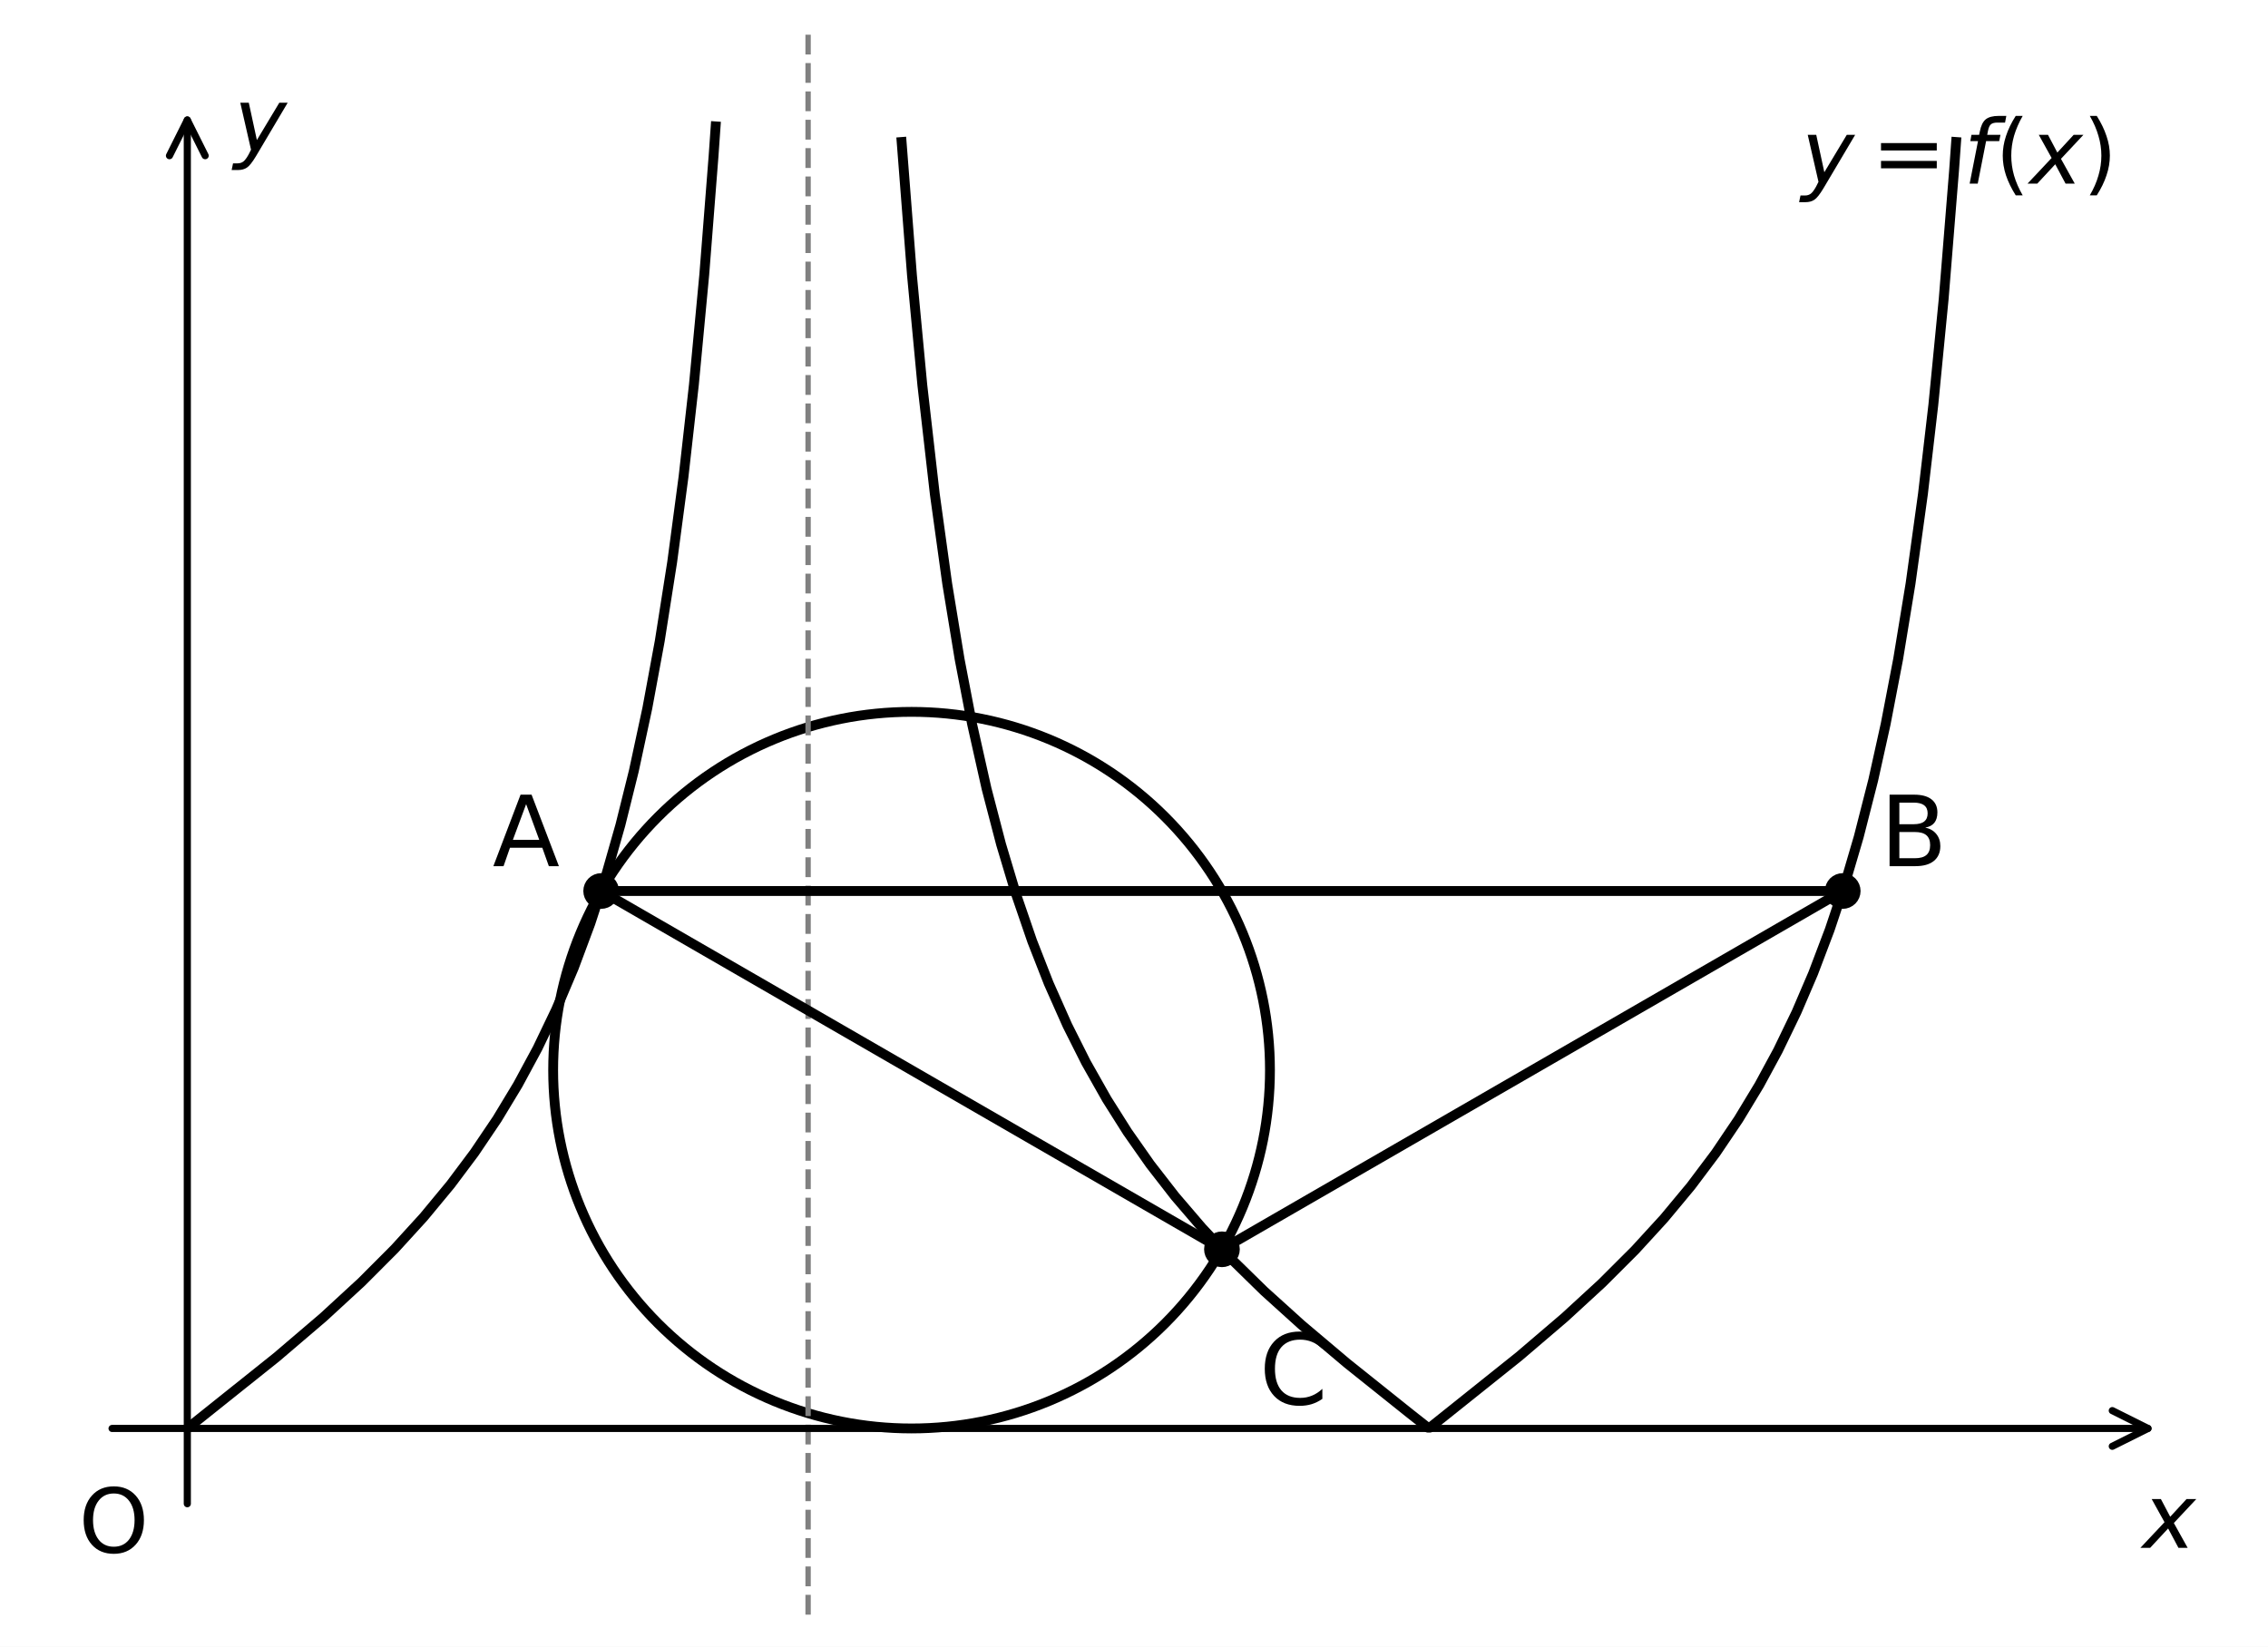
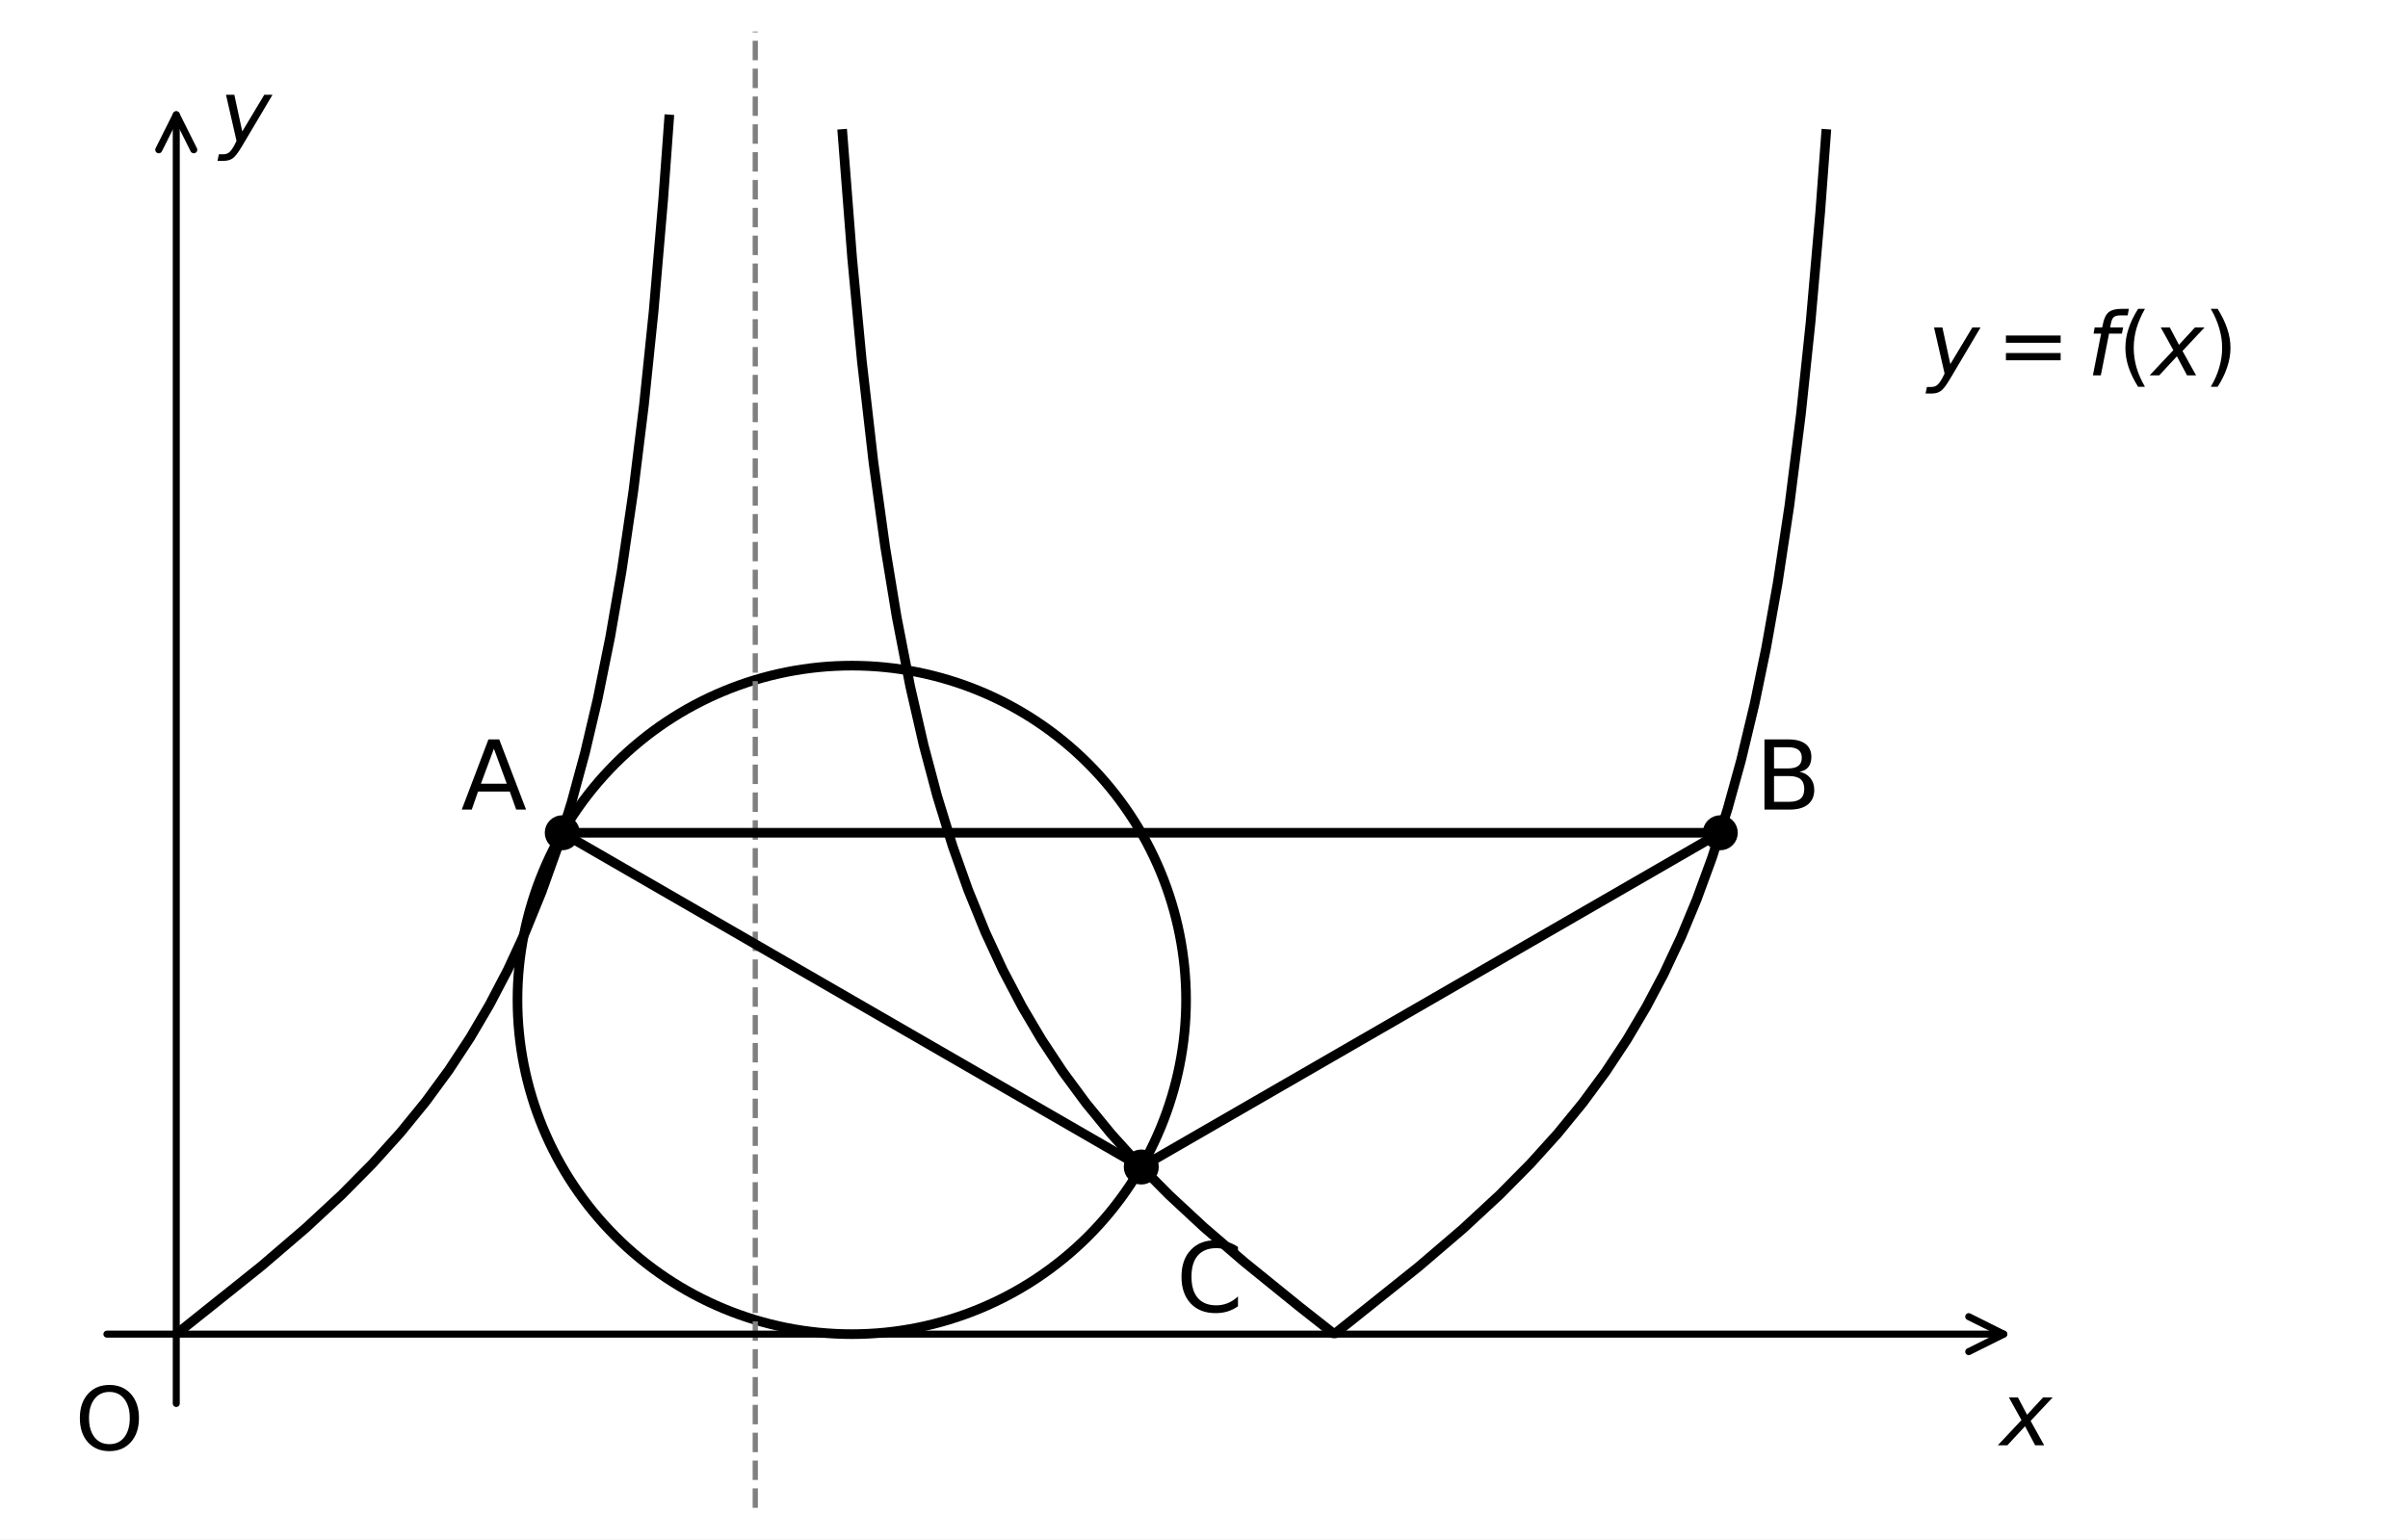
- <svg xmlns="http://www.w3.org/2000/svg" xmlns:xlink="http://www.w3.org/1999/xlink" width="254.18pt" height="184.608pt" viewBox="0 0 254.18 184.608" version="1.1">
+ <svg xmlns="http://www.w3.org/2000/svg" xmlns:xlink="http://www.w3.org/1999/xlink" width="275.04pt" height="175.84pt" viewBox="0 0 275.04 175.84" version="1.1">
  <defs>
    <style type="text/css">*{stroke-linejoin: round; stroke-linecap: butt}</style>
  </defs>
  <g id="figure_1">
    <g id="patch_1">
-       <path d="M -0 184.608  L 254.18 184.608  L 254.18 0  L -0 0  z " style="fill: #ffffff" />
+       <path d="M 0 175.84  L 275.04 175.84  L 275.04 0  L 0 0  z " style="fill: #ffffff" />
    </g>
    <g id="axes_1">
      <g id="patch_2">
-         <path d="M 102.16 160.136  C 112.812 160.136 123.03 155.904 130.563 148.372  C 138.095 140.839 142.327 130.622 142.327 119.969  C 142.327 109.317 138.095 99.099 130.563 91.567  C 123.03 84.034 112.812 79.802 102.16 79.802  C 91.508 79.802 81.29 84.034 73.757 91.567  C 66.225 99.099 61.993 109.317 61.993 119.969  C 61.993 130.622 66.225 140.839 73.757 148.372  C 81.29 155.904 91.508 160.136 102.16 160.136  L 102.16 160.136  z " clip-path="url(#ped329e2112)" style="fill: none; stroke: #000000; stroke-width: 1.1; stroke-linejoin: miter" />
+         <path d="M 97.289 152.4  C 107.415 152.4 117.128 148.377 124.288 141.217  C 131.448 134.057 135.471 124.344 135.471 114.218  C 135.471 104.092 131.448 94.379 124.288 87.219  C 117.128 80.059 107.415 76.036 97.289 76.036  C 87.163 76.036 77.45 80.059 70.29 87.219  C 63.13 94.379 59.107 104.092 59.107 114.218  C 59.107 124.344 63.13 134.057 70.29 141.217  C 77.45 148.377 87.163 152.4 97.289 152.4  L 97.289 152.4  z " clip-path="url(#p6ca53e0545)" style="fill: none; stroke: #000000; stroke-width: 1.1; stroke-linejoin: miter" />
      </g>
      <g id="line2d_1">
-         <path d="M 21.028 160.109  L 31.006 152.135  L 36.228 147.676  L 40.521 143.722  L 44.234 140  L 47.483 136.436  L 50.499 132.792  L 53.168 129.227  L 55.721 125.442  L 58.041 121.602  L 60.246 117.517  L 62.335 113.159  L 64.307 108.501  L 66.164 103.518  L 67.904 98.186  L 69.528 92.489  L 71.037 86.419  L 72.545 79.405  L 73.938 71.869  L 75.33 63.027  L 76.606 53.438  L 77.767 43.122  L 78.927 30.811  L 79.971 17.484  L 80.203 14.165  L 80.203 14.165  " clip-path="url(#ped329e2112)" style="fill: none; stroke: #000000; stroke-width: 1.1; stroke-linecap: square" />
+         <path d="M 20.166 152.374  L 29.872 144.612  L 34.946 140.261  L 39.027 136.477  L 42.556 132.91  L 45.755 129.36  L 48.623 125.841  L 51.27 122.234  L 53.696 118.544  L 55.902 114.791  L 57.998 110.786  L 59.983 106.499  L 61.858 101.902  L 63.623 96.964  L 65.277 91.661  L 66.822 85.97  L 68.255 79.88  L 69.689 72.806  L 71.013 65.163  L 72.336 56.136  L 73.55 46.278  L 74.653 35.588  L 75.755 22.717  L 76.417 13.643  L 76.417 13.643  " clip-path="url(#p6ca53e0545)" style="fill: none; stroke: #000000; stroke-width: 1.1; stroke-linecap: square" />
      </g>
      <g id="line2d_2">
-         <path d="M 101.047 15.917  L 102.208 30.878  L 103.369 43.183  L 104.762 55.361  L 106.155 65.431  L 107.548 73.911  L 108.941 81.164  L 110.567 88.419  L 112.192 94.652  L 113.817 100.08  L 115.675 105.498  L 117.532 110.245  L 119.622 114.948  L 121.711 119.107  L 124.033 123.217  L 126.355 126.893  L 128.909 130.534  L 131.695 134.12  L 134.713 137.642  L 137.964 141.105  L 141.678 144.738  L 145.858 148.516  L 150.965 152.829  L 158.163 158.585  L 160.02 160.045  L 160.253 160.045  L 170.236 152.064  L 175.344 147.7  L 179.523 143.857  L 183.238 140.146  L 186.489 136.594  L 189.507 132.964  L 192.293 129.254  L 194.847 125.469  L 197.169 121.63  L 199.258 117.774  L 201.348 113.447  L 203.205 109.114  L 205.063 104.212  L 206.688 99.347  L 208.313 93.815  L 209.938 87.451  L 211.331 81.164  L 212.725 73.911  L 214.118 65.431  L 215.511 55.361  L 216.672 45.388  L 217.832 33.527  L 218.993 19.163  L 219.225 15.917  L 219.225 15.917  " clip-path="url(#ped329e2112)" style="fill: none; stroke: #000000; stroke-width: 1.1; stroke-linecap: square" />
+         <path d="M 96.231 15.308  L 97.335 29.53  L 98.438 41.227  L 99.763 52.803  L 101.087 62.375  L 102.411 70.436  L 103.956 78.385  L 105.501 85.127  L 107.046 90.932  L 108.811 96.667  L 110.577 101.644  L 112.563 106.53  L 114.55 110.814  L 116.757 115.016  L 118.964 118.747  L 121.391 122.418  L 124.04 126.008  L 126.909 129.512  L 129.999 132.933  L 133.53 136.5  L 137.503 140.186  L 142.137 144.176  L 148.317 149.183  L 152.29 152.313  L 152.51 152.313  L 162.001 144.726  L 167.077 140.382  L 171.27 136.5  L 174.801 132.933  L 177.891 129.512  L 180.76 126.008  L 183.409 122.418  L 185.836 118.747  L 188.043 115.016  L 190.03 111.259  L 192.016 107.033  L 193.782 102.789  L 195.547 97.975  L 197.313 92.447  L 198.858 86.872  L 200.403 80.421  L 201.727 74.012  L 203.051 66.57  L 204.375 57.804  L 205.7 47.304  L 206.803 36.806  L 207.907 24.188  L 208.569 15.308  L 208.569 15.308  " clip-path="url(#p6ca53e0545)" style="fill: none; stroke: #000000; stroke-width: 1.1; stroke-linecap: square" />
      </g>
      <g id="line2d_3">
-         <path d="M 90.565 181.008  L 90.565 3.6  " clip-path="url(#ped329e2112)" style="fill: none; stroke-dasharray: 2.22,0.96; stroke-dashoffset: 0; stroke: #808080; stroke-width: 0.6" />
+         <path d="M 86.267 172.24  L 86.267 3.6  " clip-path="url(#p6ca53e0545)" style="fill: none; stroke-dasharray: 2.22,0.96; stroke-dashoffset: 0; stroke: #808080; stroke-width: 0.6" />
      </g>
      <g id="line2d_4">
-         <path d="M 67.374 99.886  L 206.518 99.886  " clip-path="url(#ped329e2112)" style="fill: none; stroke: #000000; stroke-width: 1.1; stroke-linecap: square" />
+         <path d="M 64.222 95.127  L 196.489 95.127  " clip-path="url(#p6ca53e0545)" style="fill: none; stroke: #000000; stroke-width: 1.1; stroke-linecap: square" />
      </g>
      <g id="line2d_5">
-         <path d="M 67.374 99.886  L 136.946 140.053  " clip-path="url(#ped329e2112)" style="fill: none; stroke: #000000; stroke-width: 1.1; stroke-linecap: square" />
+         <path d="M 64.222 95.127  L 130.356 133.309  " clip-path="url(#p6ca53e0545)" style="fill: none; stroke: #000000; stroke-width: 1.1; stroke-linecap: square" />
      </g>
      <g id="line2d_6">
-         <path d="M 206.518 99.886  L 136.946 140.053  " clip-path="url(#ped329e2112)" style="fill: none; stroke: #000000; stroke-width: 1.1; stroke-linecap: square" />
+         <path d="M 196.489 95.127  L 130.356 133.309  " clip-path="url(#p6ca53e0545)" style="fill: none; stroke: #000000; stroke-width: 1.1; stroke-linecap: square" />
      </g>
      <g id="line2d_7">
        <defs>
-           <path id="m424b8b0bfd" d="M 0 1.5  C 0.398 1.5 0.779 1.342 1.061 1.061  C 1.342 0.779 1.5 0.398 1.5 0  C 1.5 -0.398 1.342 -0.779 1.061 -1.061  C 0.779 -1.342 0.398 -1.5 0 -1.5  C -0.398 -1.5 -0.779 -1.342 -1.061 -1.061  C -1.342 -0.779 -1.5 -0.398 -1.5 0  C -1.5 0.398 -1.342 0.779 -1.061 1.061  C -0.779 1.342 -0.398 1.5 0 1.5  z " style="stroke: #000000" />
+           <path id="m40c2f71bfc" d="M 0 1.5  C 0.398 1.5 0.779 1.342 1.061 1.061  C 1.342 0.779 1.5 0.398 1.5 0  C 1.5 -0.398 1.342 -0.779 1.061 -1.061  C 0.779 -1.342 0.398 -1.5 0 -1.5  C -0.398 -1.5 -0.779 -1.342 -1.061 -1.061  C -1.342 -0.779 -1.5 -0.398 -1.5 0  C -1.5 0.398 -1.342 0.779 -1.061 1.061  C -0.779 1.342 -0.398 1.5 0 1.5  z " style="stroke: #000000" />
        </defs>
-         <g clip-path="url(#ped329e2112)">
-           <use xlink:href="#m424b8b0bfd" x="67.374" y="99.886" style="stroke: #000000" />
+         <g clip-path="url(#p6ca53e0545)">
+           <use xlink:href="#m40c2f71bfc" x="64.222" y="95.127" style="stroke: #000000" />
        </g>
      </g>
      <g id="line2d_8">
-         <g clip-path="url(#ped329e2112)">
-           <use xlink:href="#m424b8b0bfd" x="206.518" y="99.886" style="stroke: #000000" />
+         <g clip-path="url(#p6ca53e0545)">
+           <use xlink:href="#m40c2f71bfc" x="196.489" y="95.127" style="stroke: #000000" />
        </g>
      </g>
      <g id="line2d_9">
-         <g clip-path="url(#ped329e2112)">
-           <use xlink:href="#m424b8b0bfd" x="136.946" y="140.053" style="stroke: #000000" />
+         <g clip-path="url(#p6ca53e0545)">
+           <use xlink:href="#m40c2f71bfc" x="130.356" y="133.309" style="stroke: #000000" />
        </g>
      </g>
      <g id="text_1">
-         <text style="font-size: 11px; font-family: 'DejaVu Sans', 'WenQuanYi Zen Hei'; text-anchor: start" x="55.199" y="97.103" transform="rotate(-0 55.19906 97.10268)">A</text>
+         <text style="font-size: 11px; font-family: 'DejaVu Sans', 'WenQuanYi Zen Hei'; text-anchor: start" x="52.649" y="92.482" transform="rotate(-0 52.64889 92.48152)">A</text>
      </g>
      <g id="text_2">
-         <text style="font-size: 11px; font-family: 'DejaVu Sans', 'WenQuanYi Zen Hei'; text-anchor: start" x="210.692" y="97.103" transform="rotate(-0 210.692 97.10268)">B</text>
+         <text style="font-size: 11px; font-family: 'DejaVu Sans', 'WenQuanYi Zen Hei'; text-anchor: start" x="200.457" y="92.482" transform="rotate(-0 200.4569 92.48152)">B</text>
      </g>
      <g id="text_3">
-         <text style="font-size: 11px; font-family: 'DejaVu Sans', 'WenQuanYi Zen Hei'; text-anchor: start" x="141.12" y="157.446" transform="rotate(-0 141.1202 157.4458)">C</text>
+         <text style="font-size: 11px; font-family: 'DejaVu Sans', 'WenQuanYi Zen Hei'; text-anchor: start" x="134.324" y="149.842" transform="rotate(-0 134.3236 149.8423)">C</text>
      </g>
      <g id="patch_3">
-         <path d="M 12.559 160.136  Q 127.091 160.136 240.729 160.136  " style="fill: none; stroke: #000000; stroke-width: 0.8; stroke-linecap: round" />
-         <path d="M 236.729 158.136  L 240.729 160.136  L 236.729 162.136  " style="fill: none; stroke: #000000; stroke-width: 0.8; stroke-linecap: round" />
+         <path d="M 12.211 152.4  Q 120.986 152.4 228.866 152.4  " style="fill: none; stroke: #000000; stroke-width: 0.8; stroke-linecap: round" />
+         <path d="M 224.866 150.4  L 228.866 152.4  L 224.866 154.4  " style="fill: none; stroke: #000000; stroke-width: 0.8; stroke-linecap: round" />
      </g>
      <g id="patch_4">
-         <path d="M 20.993 168.575  Q 20.993 90.567 20.993 13.453  " style="fill: none; stroke: #000000; stroke-width: 0.8; stroke-linecap: round" />
-         <path d="M 18.993 17.453  L 20.993 13.453  L 22.993 17.453  " style="fill: none; stroke: #000000; stroke-width: 0.8; stroke-linecap: round" />
+         <path d="M 20.133 160.319  Q 20.133 86.267 20.133 13.11  " style="fill: none; stroke: #000000; stroke-width: 0.8; stroke-linecap: round" />
+         <path d="M 18.133 17.11  L 20.133 13.11  L 22.133 17.11  " style="fill: none; stroke: #000000; stroke-width: 0.8; stroke-linecap: round" />
      </g>
      <g id="text_4">
-         <text style="font-size: 10px; font-family: 'DejaVu Sans', 'WenQuanYi Zen Hei'; text-anchor: start" x="8.818" y="174.051" transform="rotate(-0 8.817882 174.0508)">O</text>
+         <text style="font-size: 10px; font-family: 'DejaVu Sans', 'WenQuanYi Zen Hei'; text-anchor: start" x="8.56" y="165.627" transform="rotate(-0 8.56 165.6267)">O</text>
      </g>
      <g id="text_5">
-         <g transform="translate(240.144 174.0508)">
+         <g transform="translate(228.4533 165.6267)">
          <text>
            <tspan x="0" y="-0.531" style="font-style: oblique; font-size: 10px; font-family: 'DejaVu Sans'">x</tspan>
          </text>
        </g>
      </g>
      <g id="text_6">
-         <g transform="translate(26.21082 17.51435)">
+         <g transform="translate(25.09333 16.82667)">
          <text>
            <tspan x="0" y="-0.531" style="font-style: oblique; font-size: 10px; font-family: 'DejaVu Sans'">y</tspan>
          </text>
        </g>
      </g>
      <g id="text_7">
-         <g transform="translate(201.8795 20.99294)">
+         <g transform="translate(220.1867 43.28)">
          <text>
            <tspan x="0" y="-0.406" style="font-style: oblique; font-size: 10px; font-family: 'DejaVu Sans'">y</tspan>
            <tspan x="18.193" y="-0.406" style="font-style: oblique; font-size: 10px; font-family: 'DejaVu Sans'">f</tspan>
            <tspan x="25.615" y="-0.406" style="font-style: oblique; font-size: 10px; font-family: 'DejaVu Sans'">x</tspan>
            <tspan x="7.866" y="-0.406" style="font-size: 10px; font-family: 'DejaVu Sans'">=</tspan>
            <tspan x="21.714" y="-0.406" style="font-size: 10px; font-family: 'DejaVu Sans'">(</tspan>
            <tspan x="31.533" y="-0.406" style="font-size: 10px; font-family: 'DejaVu Sans'">)</tspan>
          </text>
        </g>
      </g>
    </g>
  </g>
  <defs>
-     <clipPath id="ped329e2112">
-       <rect x="3.6" y="3.6" width="246.98" height="177.408" />
+     <clipPath id="p6ca53e0545">
+       <rect x="3.6" y="3.6" width="267.84" height="168.64" />
    </clipPath>
  </defs>
</svg>
